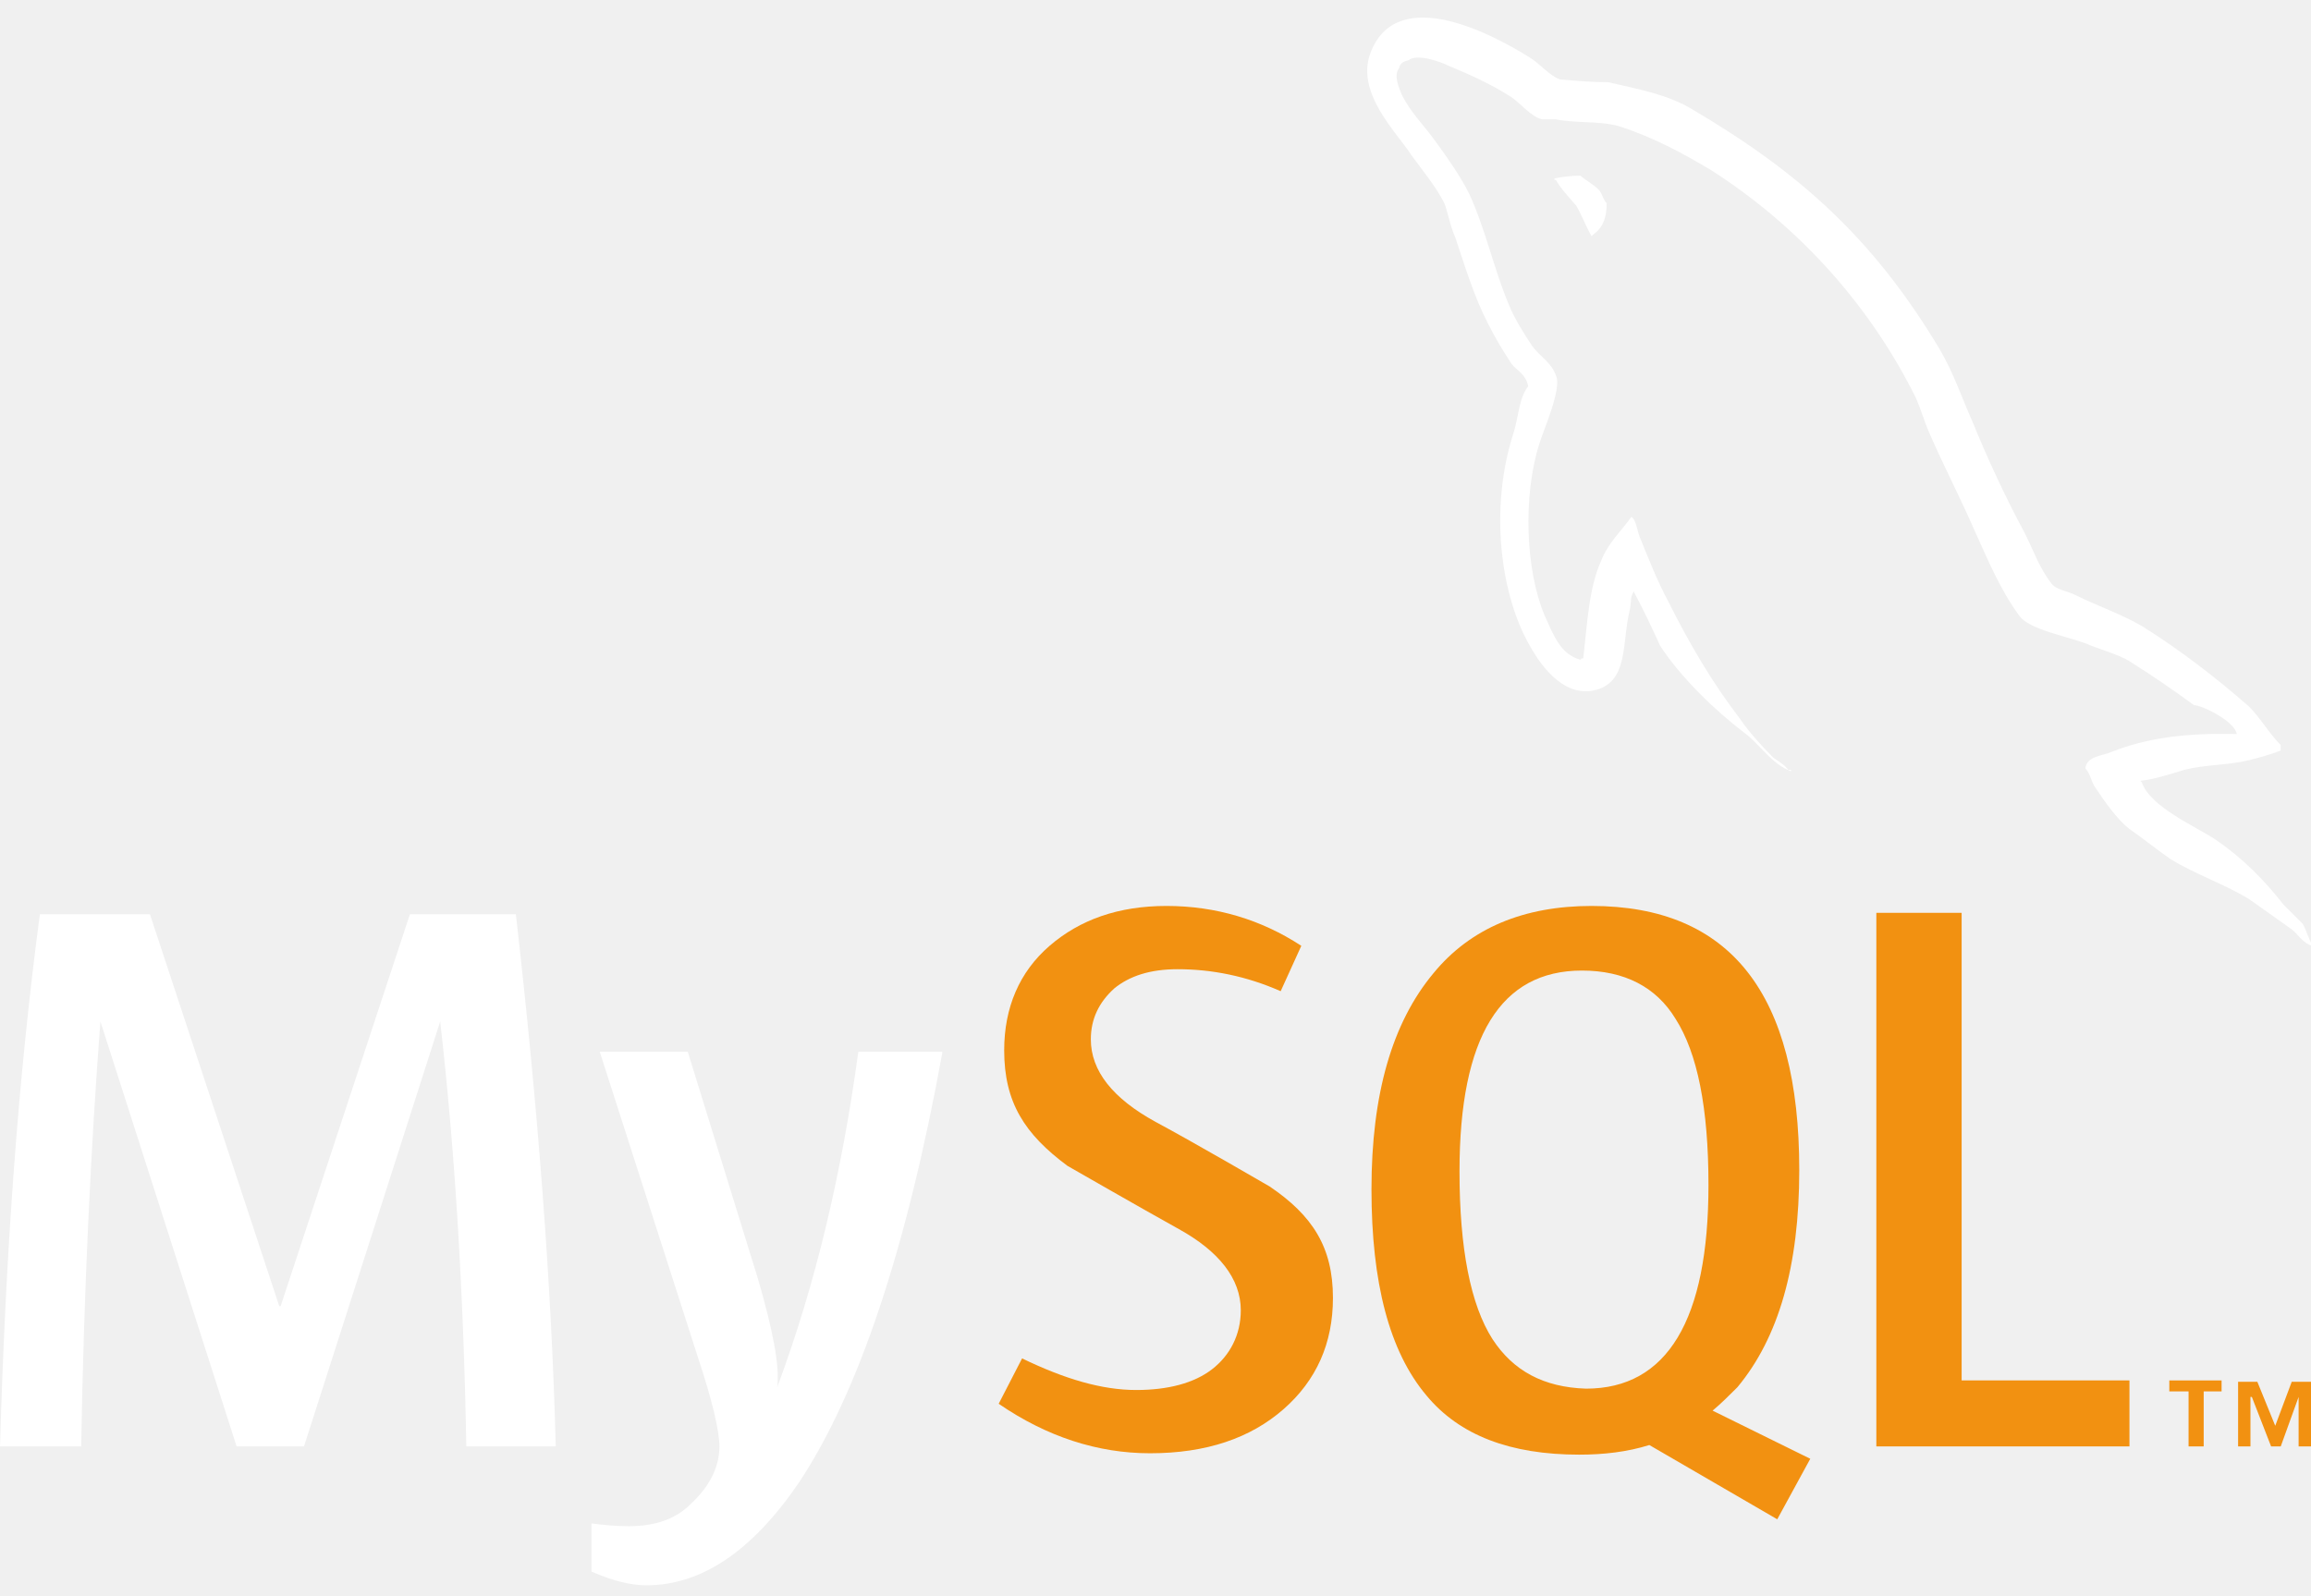
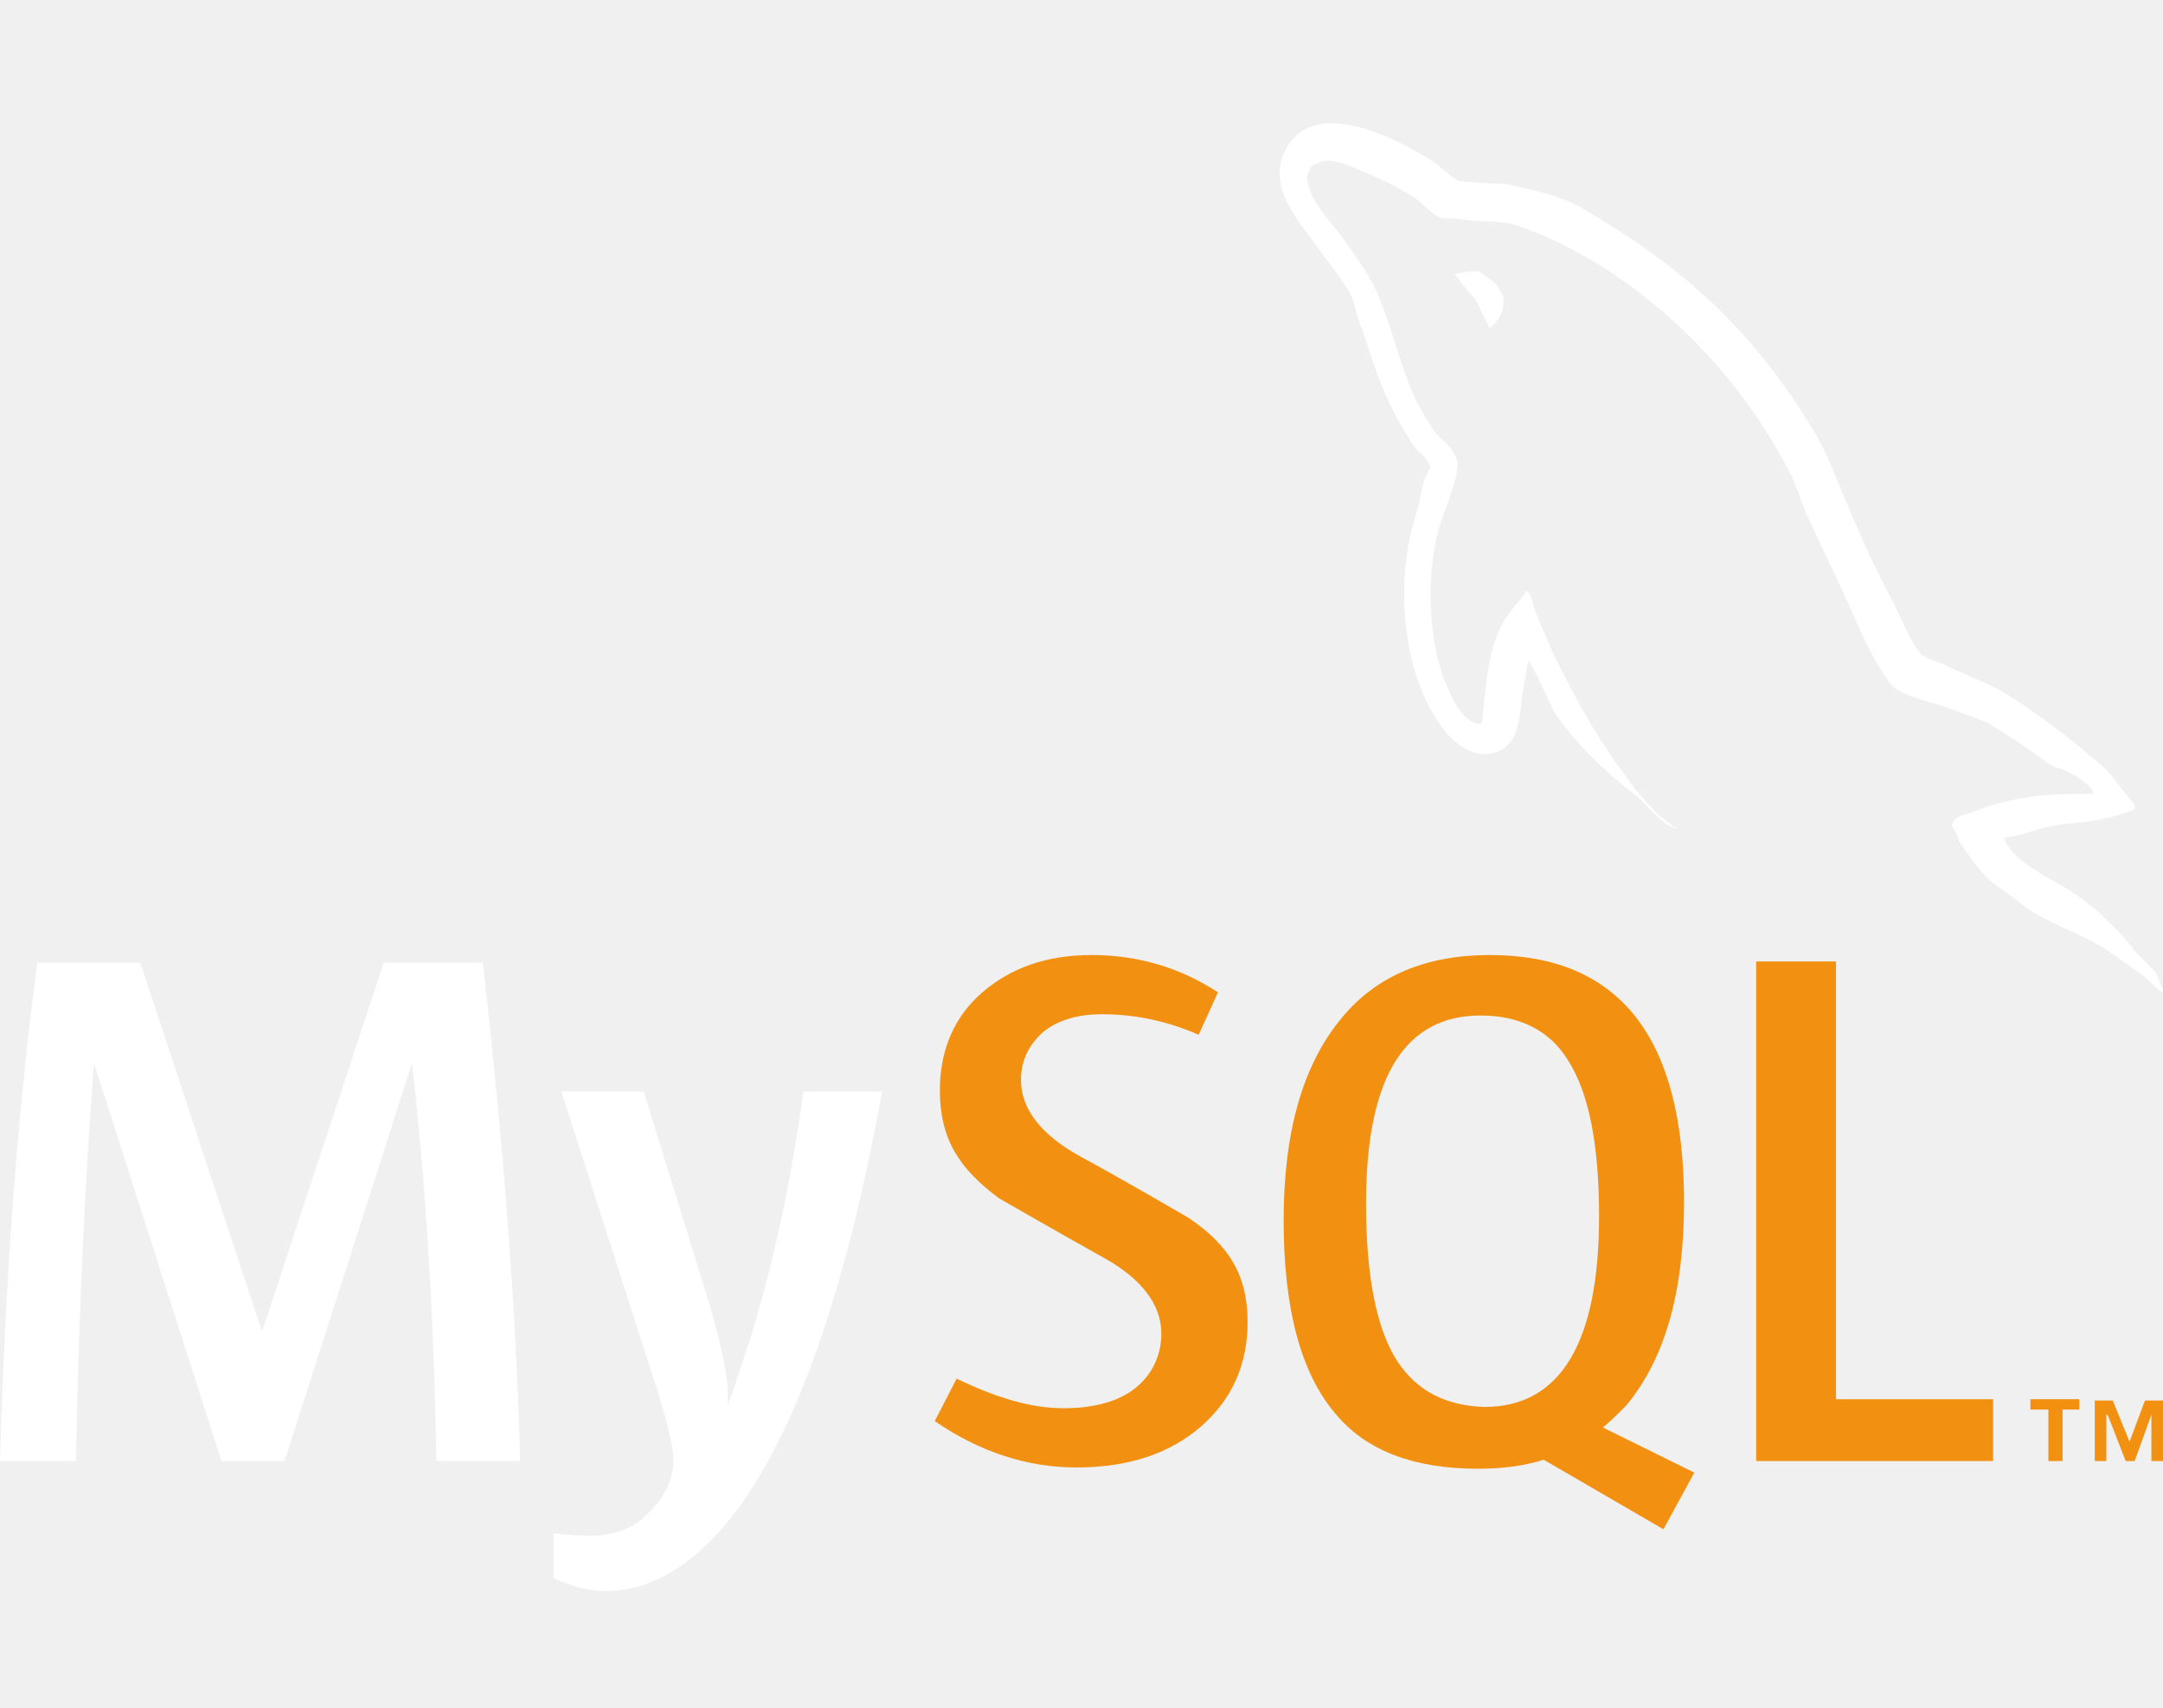
- <svg xmlns="http://www.w3.org/2000/svg" width="97" height="67" viewBox="0 0 97 67" fill="none">
+ <svg xmlns="http://www.w3.org/2000/svg" width="76" height="60" viewBox="0 0 97 67" fill="none">
  <g clip-path="url(#clip0)">
    <path fill-rule="evenodd" clip-rule="evenodd" d="M66.341 7.376C65.879 7.376 65.533 7.434 65.244 7.492V7.55H65.302C65.533 7.954 65.879 8.3 66.168 8.647C66.399 9.051 66.572 9.513 66.803 9.917L66.861 9.859C67.265 9.571 67.438 9.166 67.438 8.531C67.265 8.358 67.265 8.127 67.092 7.954C66.861 7.723 66.514 7.55 66.341 7.376Z" fill="white" />
    <path d="M23.326 60.727H19.573C19.458 54.376 19.111 48.429 18.476 42.886L12.76 60.727H9.931L4.215 42.886C3.811 48.198 3.522 54.145 3.407 60.727H0C0.231 52.76 0.751 45.311 1.674 38.383H6.293L11.721 54.838H11.779L17.206 38.383H21.652C22.576 46.466 23.153 53.972 23.326 60.727Z" fill="white" />
    <path d="M39.549 44.215C38.048 52.471 36.027 58.476 33.545 62.229C31.581 65.116 29.445 66.559 27.136 66.559C26.501 66.559 25.75 66.386 24.826 65.982V63.961C25.288 64.019 25.808 64.077 26.385 64.077C27.482 64.077 28.348 63.788 28.983 63.153C29.792 62.402 30.196 61.594 30.196 60.728C30.196 60.093 29.907 58.822 29.272 56.917L25.173 44.157H28.868L31.812 53.684C32.448 55.878 32.736 57.379 32.621 58.245C34.237 53.915 35.334 49.238 36.027 44.157H39.549V44.215Z" fill="white" />
    <path d="M89.38 60.727H78.756V38.325H82.336V57.956H89.38V60.727Z" fill="#F29111" />
    <path fill-rule="evenodd" clip-rule="evenodd" d="M75.983 61.246L71.883 59.225C72.23 58.937 72.576 58.59 72.923 58.244C74.655 56.165 75.521 53.163 75.521 49.121C75.521 41.731 72.634 38.036 66.802 38.036C63.973 38.036 61.722 38.959 60.163 40.865C58.431 42.943 57.565 45.946 57.565 49.93C57.565 53.856 58.315 56.743 59.874 58.59C61.26 60.265 63.396 61.073 66.283 61.073C67.322 61.073 68.304 60.958 69.228 60.669L74.597 63.787L75.983 61.246ZM62.645 56.223C61.722 54.78 61.26 52.412 61.26 49.179C61.26 43.521 62.992 40.749 66.398 40.749C68.188 40.749 69.516 41.442 70.325 42.77C71.248 44.214 71.71 46.523 71.71 49.757C71.71 55.415 69.978 58.302 66.572 58.302C64.782 58.244 63.511 57.551 62.645 56.223Z" fill="#F29111" />
    <path d="M55.948 54.491C55.948 56.396 55.255 57.955 53.87 59.168C52.484 60.38 50.636 61.015 48.269 61.015C46.075 61.015 43.939 60.323 41.918 58.937L42.9 57.032C44.689 57.898 46.248 58.359 47.692 58.359C49.02 58.359 50.117 58.071 50.867 57.493C51.618 56.916 52.08 56.05 52.08 55.011C52.08 53.683 51.156 52.528 49.482 51.604C47.923 50.738 44.805 48.948 44.805 48.948C43.015 47.62 42.149 46.292 42.149 44.098C42.149 42.308 42.784 40.807 44.054 39.71C45.325 38.613 46.941 38.036 48.962 38.036C51.041 38.036 52.946 38.613 54.62 39.71L53.754 41.615C52.311 40.98 50.867 40.692 49.424 40.692C48.269 40.692 47.403 40.98 46.768 41.5C46.133 42.077 45.786 42.77 45.786 43.636C45.786 44.964 46.71 46.119 48.5 47.1C50.117 47.967 53.292 49.814 53.292 49.814C55.082 51.027 55.948 52.355 55.948 54.491Z" fill="#F29111" />
    <path fill-rule="evenodd" clip-rule="evenodd" d="M93.881 30.819C91.744 30.762 90.07 30.992 88.626 31.57C88.222 31.743 87.587 31.743 87.529 32.263C87.76 32.494 87.76 32.84 87.991 33.129C88.338 33.648 88.858 34.399 89.377 34.803C89.954 35.207 90.532 35.669 91.109 36.073C92.149 36.709 93.361 37.113 94.4 37.748C94.978 38.152 95.613 38.614 96.19 39.018C96.479 39.249 96.652 39.595 97.056 39.711V39.653C96.883 39.422 96.825 39.076 96.652 38.787C96.363 38.498 96.132 38.267 95.844 37.979C95.035 36.94 94.112 36.016 93.015 35.265C92.149 34.688 90.243 33.879 89.897 32.84C89.897 32.84 89.897 32.84 89.839 32.782C90.416 32.725 91.109 32.494 91.687 32.32C92.611 32.09 93.419 32.147 94.4 31.916C94.862 31.801 95.266 31.685 95.728 31.512V31.281C95.266 30.819 94.862 30.126 94.4 29.665C93.015 28.452 91.513 27.297 89.954 26.316C89.088 25.796 88.049 25.45 87.125 24.988C86.779 24.814 86.259 24.757 86.086 24.468C85.624 23.891 85.335 23.082 84.989 22.39C84.181 20.888 83.43 19.272 82.795 17.713C82.333 16.673 81.987 15.634 81.409 14.653C78.638 10.034 75.578 7.262 70.959 4.548C69.977 3.971 68.765 3.74 67.494 3.451C66.802 3.451 66.166 3.394 65.474 3.336C65.012 3.163 64.608 2.643 64.203 2.412C62.644 1.431 58.718 -0.648 57.563 2.123C56.813 3.856 58.66 5.588 59.238 6.512C59.7 7.147 60.277 7.839 60.624 8.532C60.797 8.994 60.855 9.456 61.086 9.976C61.49 11.188 61.894 12.516 62.471 13.613C62.76 14.191 63.106 14.768 63.453 15.288C63.684 15.576 64.03 15.692 64.146 16.212C63.741 16.731 63.741 17.54 63.511 18.232C62.529 21.293 62.933 25.045 64.319 27.297C64.723 27.99 65.762 29.433 67.148 28.914C68.361 28.452 68.072 26.893 68.418 25.565C68.476 25.219 68.418 25.045 68.591 24.814V24.872C68.996 25.623 69.342 26.373 69.688 27.124C70.555 28.452 71.998 29.838 73.21 30.762C73.846 31.223 74.365 32.09 75.174 32.378V32.32H75.058C74.885 32.09 74.654 31.974 74.423 31.801C73.961 31.339 73.384 30.704 73.037 30.184C71.882 28.683 70.901 27.009 70.035 25.276C69.573 24.41 69.227 23.544 68.88 22.678C68.707 22.332 68.707 21.87 68.476 21.697C68.072 22.274 67.494 22.794 67.206 23.544C66.686 24.699 66.628 26.142 66.455 27.644C66.34 27.644 66.397 27.644 66.34 27.701C65.474 27.47 65.185 26.604 64.838 25.854C64.03 23.948 63.915 20.831 64.608 18.637C64.781 18.059 65.589 16.269 65.3 15.75C65.127 15.23 64.608 14.941 64.319 14.537C63.972 14.018 63.568 13.382 63.337 12.805C62.702 11.304 62.356 9.629 61.663 8.128C61.316 7.435 60.797 6.685 60.335 6.05C59.815 5.299 59.238 4.779 58.834 3.971C58.718 3.682 58.487 3.163 58.718 2.874C58.776 2.643 58.891 2.585 59.122 2.528C59.469 2.239 60.45 2.585 60.797 2.759C61.778 3.163 62.644 3.567 63.453 4.087C63.857 4.375 64.261 4.895 64.723 5.01H65.3C66.166 5.184 67.148 5.068 67.956 5.299C69.4 5.761 70.67 6.454 71.825 7.147C75.347 9.398 78.291 12.574 80.254 16.385C80.601 17.02 80.716 17.597 81.005 18.232C81.582 19.56 82.275 20.888 82.853 22.216C83.43 23.486 83.95 24.757 84.758 25.854C85.162 26.431 86.779 26.72 87.529 27.009C88.049 27.239 88.915 27.47 89.377 27.759C90.301 28.337 91.225 28.972 92.091 29.607C92.437 29.607 93.823 30.3 93.881 30.819Z" fill="white" />
    <path d="M96.48 60.727H97.058V58.014H96.191L95.499 59.861L94.748 58.014H93.94V60.727H94.459V58.649H94.517L95.325 60.727H95.73L96.48 58.649V60.727ZM91.919 60.727H92.496V58.418H93.247V57.956H91.053V58.418H91.861V60.727H91.919Z" fill="#F29111" />
  </g>
  <defs>
    <clipPath id="clip0">
      <rect width="97" height="65.879" fill="white" transform="translate(0 0.679688)" />
    </clipPath>
  </defs>
</svg>
